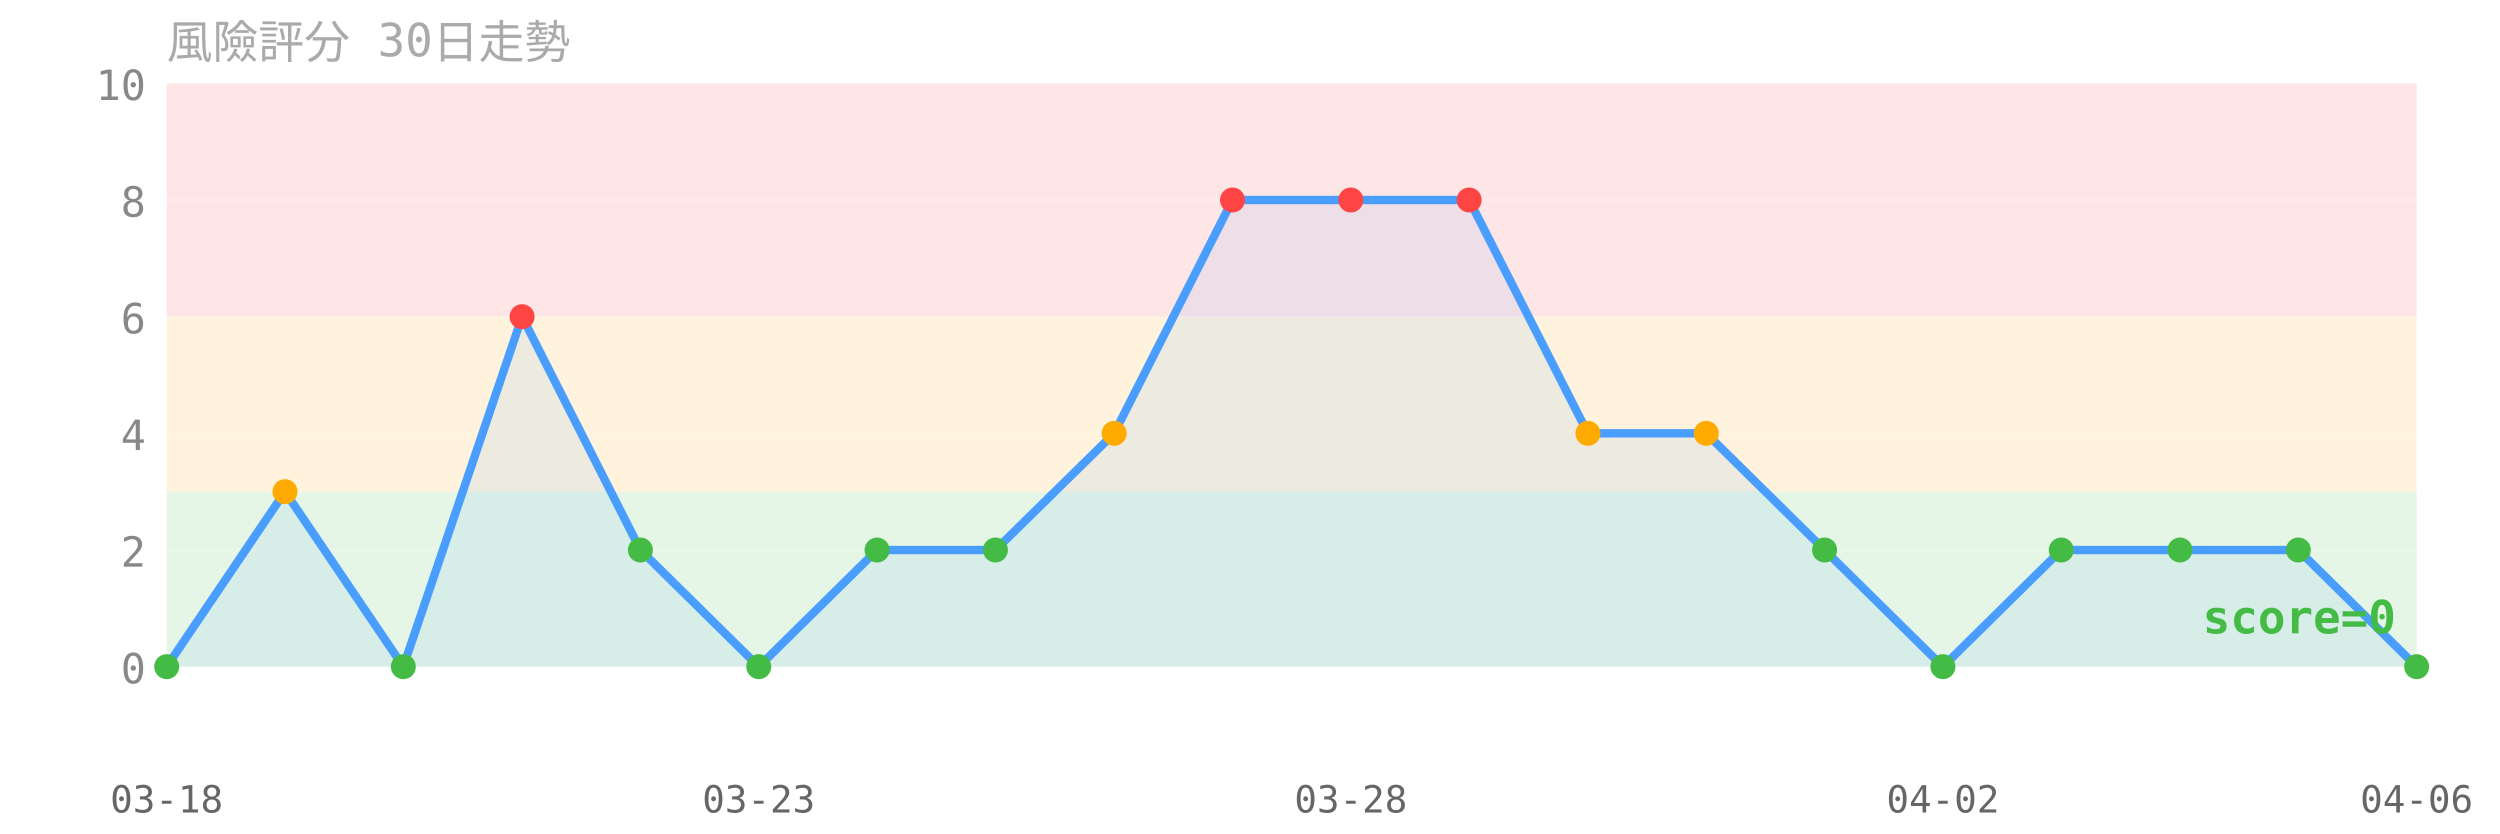
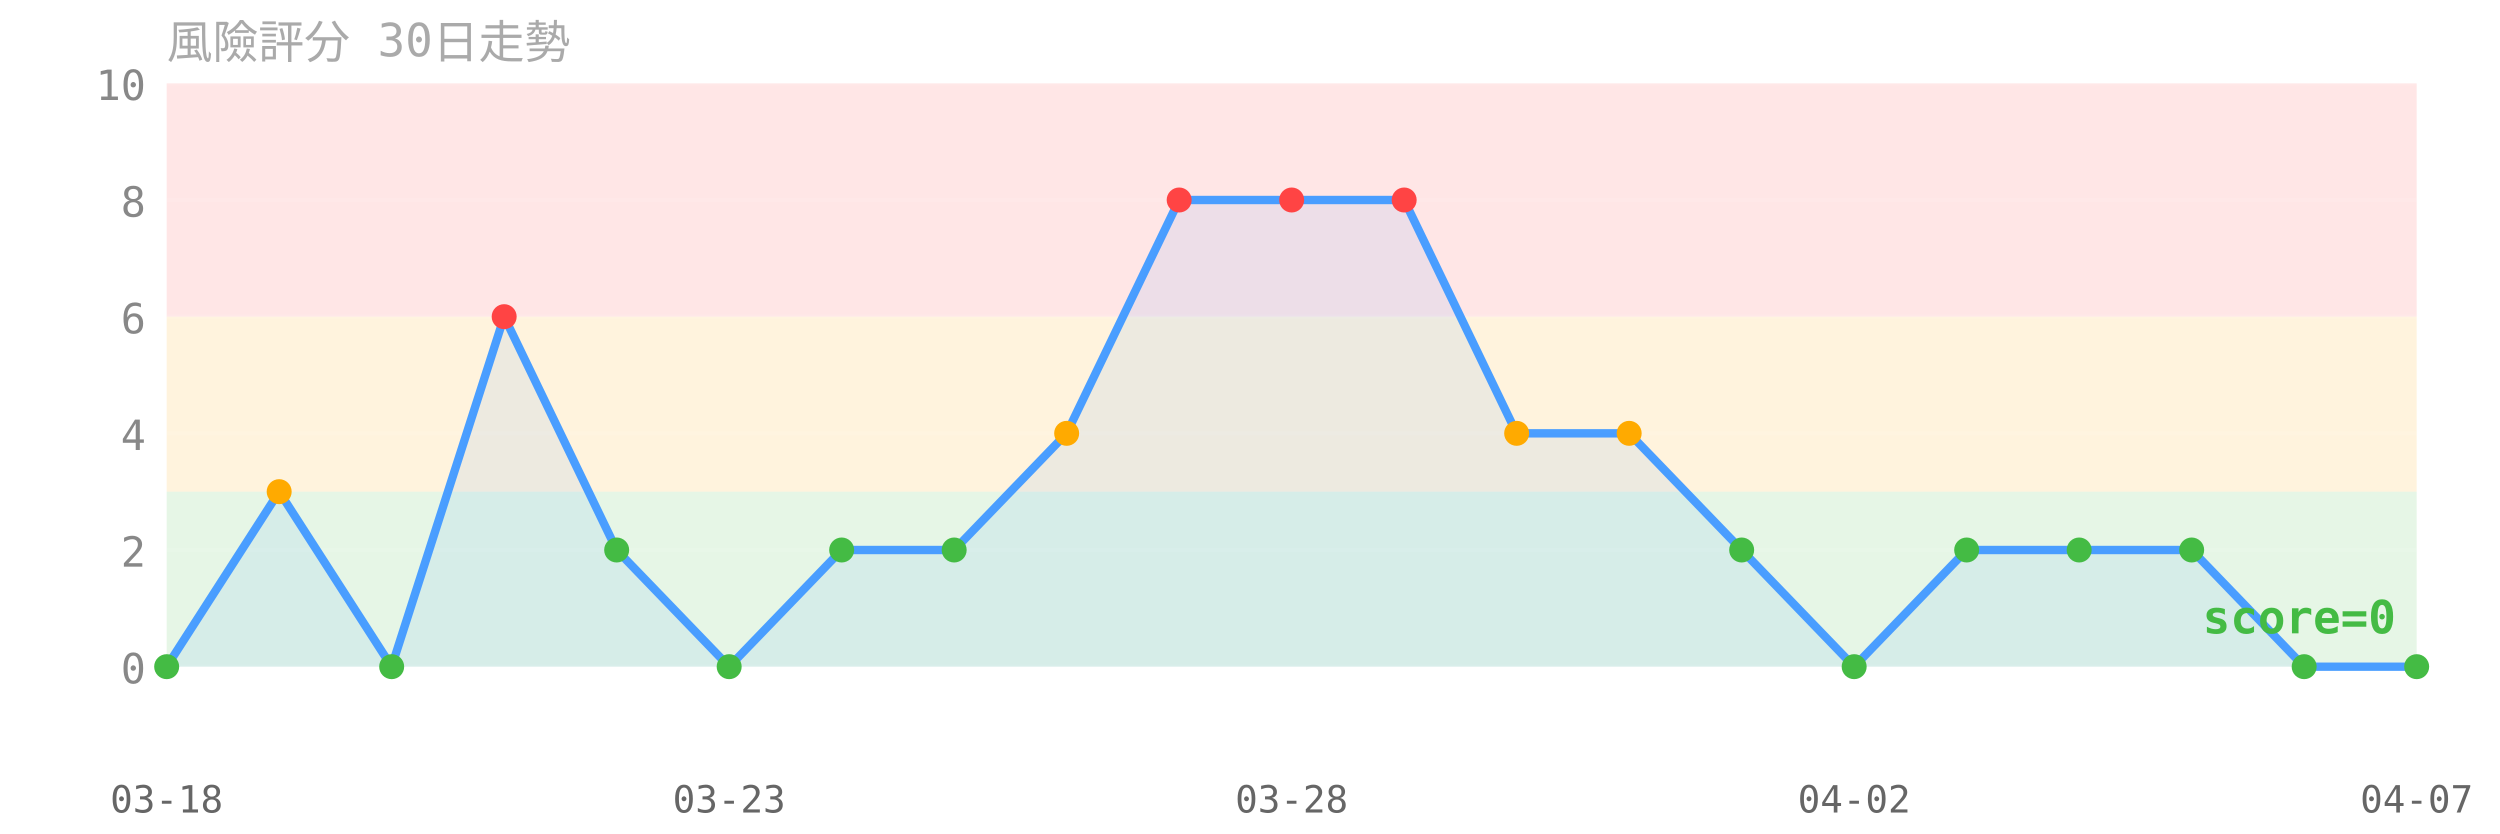
<svg xmlns="http://www.w3.org/2000/svg" width="600" height="200" style="background:#0b0f19;font-family:monospace">
  <rect x="40" y="20.0" width="540" height="56.0" fill="#ff444422" />
  <rect x="40" y="76.0" width="540" height="42.0" fill="#ffaa0022" />
  <rect x="40" y="118.0" width="540" height="42.0" fill="#44bb4422" />
  <line x1="40" y1="160.0" x2="580" y2="160.0" stroke="#ffffff18" stroke-width="1" />
  <text x="35" y="164.0" fill="#888" font-size="10" text-anchor="end">0</text>
  <line x1="40" y1="132.0" x2="580" y2="132.0" stroke="#ffffff18" stroke-width="1" />
  <text x="35" y="136.0" fill="#888" font-size="10" text-anchor="end">2</text>
  <line x1="40" y1="104.0" x2="580" y2="104.0" stroke="#ffffff18" stroke-width="1" />
  <text x="35" y="108.0" fill="#888" font-size="10" text-anchor="end">4</text>
  <line x1="40" y1="76.0" x2="580" y2="76.0" stroke="#ffffff18" stroke-width="1" />
  <text x="35" y="80.0" fill="#888" font-size="10" text-anchor="end">6</text>
  <line x1="40" y1="48.0" x2="580" y2="48.0" stroke="#ffffff18" stroke-width="1" />
  <text x="35" y="52.0" fill="#888" font-size="10" text-anchor="end">8</text>
  <line x1="40" y1="20.0" x2="580" y2="20.0" stroke="#ffffff18" stroke-width="1" />
  <text x="35" y="24.0" fill="#888" font-size="10" text-anchor="end">10</text>
-   <polyline points="40.0,160.0 68.4,118.0 96.8,160.0 125.3,76.0 153.7,132.0 182.1,160.0 210.5,132.0 238.9,132.0 267.4,104.0 295.8,48.0 324.2,48.0 352.6,48.0 381.1,104.0 409.5,104.0 437.9,132.0 466.3,160.0 494.7,132.0 523.2,132.0 551.6,132.0 580.0,160.0" fill="none" stroke="#4a9eff" stroke-width="2" stroke-linejoin="round" />
-   <polygon points="40.0,160.0 40.0,160.0 68.4,118.0 96.8,160.0 125.3,76.0 153.7,132.0 182.1,160.0 210.5,132.0 238.9,132.0 267.4,104.0 295.8,48.0 324.2,48.0 352.6,48.0 381.1,104.0 409.5,104.0 437.9,132.0 466.3,160.0 494.7,132.0 523.2,132.0 551.6,132.0 580.0,160.0 580.0,160.0" fill="#4a9eff18" />
+   <polyline points="40.0,160.0 67.0,118.0 94.0,160.0 121.0,76.0 148.0,132.0 175.0,160.0 202.0,132.0 229.0,132.0 256.0,104.0 283.0,48.0 310.0,48.0 337.0,48.0 364.0,104.0 391.0,104.0 418.0,132.0 445.0,160.0 472.0,132.0 499.0,132.0 526.0,132.0 553.0,160.0 580.0,160.0" fill="none" stroke="#4a9eff" stroke-width="2" stroke-linejoin="round" />
+   <polygon points="40.0,160.0 40.0,160.0 67.0,118.0 94.0,160.0 121.0,76.0 148.0,132.0 175.0,160.0 202.0,132.0 229.0,132.0 256.0,104.0 283.0,48.0 310.0,48.0 337.0,48.0 364.0,104.0 391.0,104.0 418.0,132.0 445.0,160.0 472.0,132.0 499.0,132.0 526.0,132.0 553.0,160.0 580.0,160.0 580.0,160.0" fill="#4a9eff18" />
  <circle cx="40.0" cy="160.0" r="3" fill="#44bb44" />
-   <circle cx="68.4" cy="118.0" r="3" fill="#ffaa00" />
-   <circle cx="96.8" cy="160.0" r="3" fill="#44bb44" />
-   <circle cx="125.3" cy="76.0" r="3" fill="#ff4444" />
-   <circle cx="153.7" cy="132.0" r="3" fill="#44bb44" />
-   <circle cx="182.1" cy="160.0" r="3" fill="#44bb44" />
-   <circle cx="210.5" cy="132.0" r="3" fill="#44bb44" />
-   <circle cx="238.9" cy="132.0" r="3" fill="#44bb44" />
-   <circle cx="267.4" cy="104.0" r="3" fill="#ffaa00" />
-   <circle cx="295.8" cy="48.0" r="3" fill="#ff4444" />
-   <circle cx="324.2" cy="48.0" r="3" fill="#ff4444" />
-   <circle cx="352.6" cy="48.0" r="3" fill="#ff4444" />
-   <circle cx="381.1" cy="104.0" r="3" fill="#ffaa00" />
-   <circle cx="409.5" cy="104.0" r="3" fill="#ffaa00" />
-   <circle cx="437.9" cy="132.0" r="3" fill="#44bb44" />
-   <circle cx="466.3" cy="160.0" r="3" fill="#44bb44" />
-   <circle cx="494.7" cy="132.0" r="3" fill="#44bb44" />
-   <circle cx="523.2" cy="132.0" r="3" fill="#44bb44" />
-   <circle cx="551.6" cy="132.0" r="3" fill="#44bb44" />
+   <circle cx="67.0" cy="118.0" r="3" fill="#ffaa00" />
+   <circle cx="94.0" cy="160.0" r="3" fill="#44bb44" />
+   <circle cx="121.0" cy="76.0" r="3" fill="#ff4444" />
+   <circle cx="148.0" cy="132.0" r="3" fill="#44bb44" />
+   <circle cx="175.0" cy="160.0" r="3" fill="#44bb44" />
+   <circle cx="202.0" cy="132.0" r="3" fill="#44bb44" />
+   <circle cx="229.0" cy="132.0" r="3" fill="#44bb44" />
+   <circle cx="256.0" cy="104.0" r="3" fill="#ffaa00" />
+   <circle cx="283.0" cy="48.0" r="3" fill="#ff4444" />
+   <circle cx="310.0" cy="48.0" r="3" fill="#ff4444" />
+   <circle cx="337.0" cy="48.0" r="3" fill="#ff4444" />
+   <circle cx="364.0" cy="104.0" r="3" fill="#ffaa00" />
+   <circle cx="391.0" cy="104.0" r="3" fill="#ffaa00" />
+   <circle cx="418.0" cy="132.0" r="3" fill="#44bb44" />
+   <circle cx="445.0" cy="160.0" r="3" fill="#44bb44" />
+   <circle cx="472.0" cy="132.0" r="3" fill="#44bb44" />
+   <circle cx="499.0" cy="132.0" r="3" fill="#44bb44" />
+   <circle cx="526.0" cy="132.0" r="3" fill="#44bb44" />
+   <circle cx="553.0" cy="160.0" r="3" fill="#44bb44" />
  <circle cx="580.0" cy="160.0" r="3" fill="#44bb44" />
  <text x="40.0" y="195" fill="#666" font-size="9" text-anchor="middle">03-18</text>
-   <text x="182.1" y="195" fill="#666" font-size="9" text-anchor="middle">03-23</text>
-   <text x="324.2" y="195" fill="#666" font-size="9" text-anchor="middle">03-28</text>
-   <text x="466.3" y="195" fill="#666" font-size="9" text-anchor="middle">04-02</text>
-   <text x="580.0" y="195" fill="#666" font-size="9" text-anchor="middle">04-06</text>
+   <text x="175.0" y="195" fill="#666" font-size="9" text-anchor="middle">03-23</text>
+   <text x="310.0" y="195" fill="#666" font-size="9" text-anchor="middle">03-28</text>
+   <text x="445.0" y="195" fill="#666" font-size="9" text-anchor="middle">04-02</text>
+   <text x="580.0" y="195" fill="#666" font-size="9" text-anchor="middle">04-07</text>
  <text x="575.0" y="152.0" fill="#44bb44" font-size="11" text-anchor="end" font-weight="bold">score=0</text>
  <text x="40" y="14" fill="#aaa" font-size="11">風險評分 30日走勢</text>
</svg>
